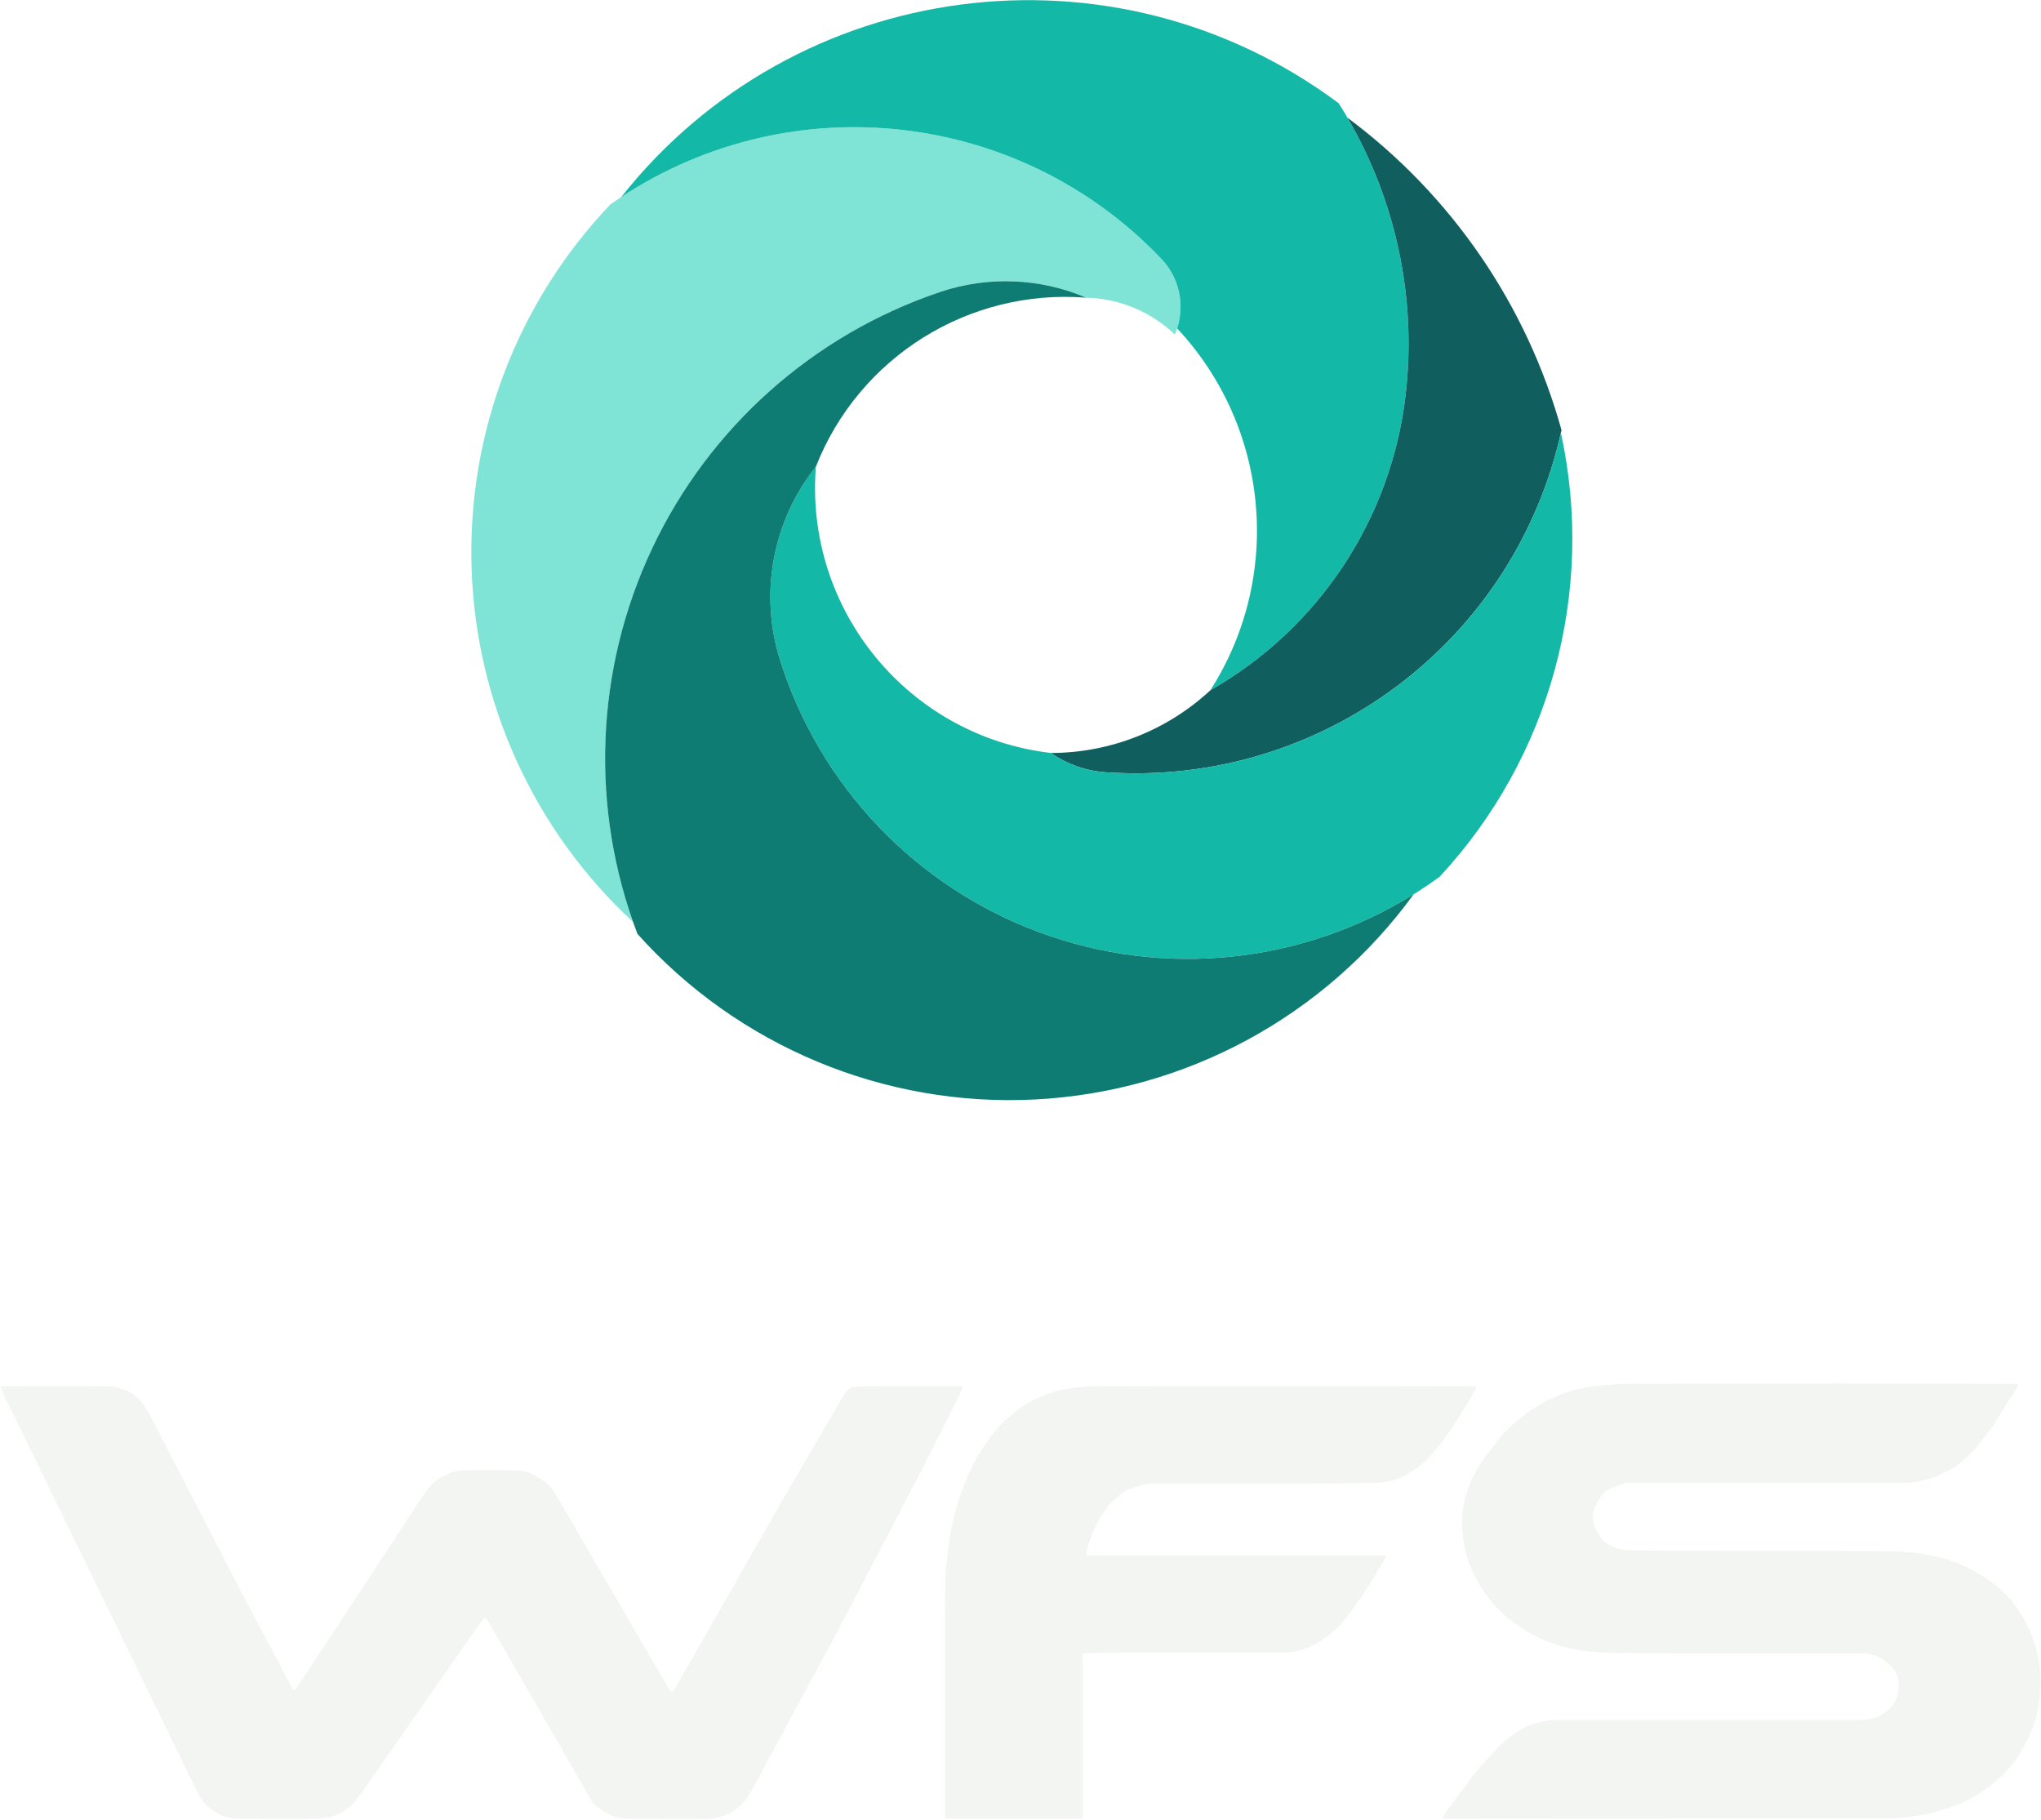
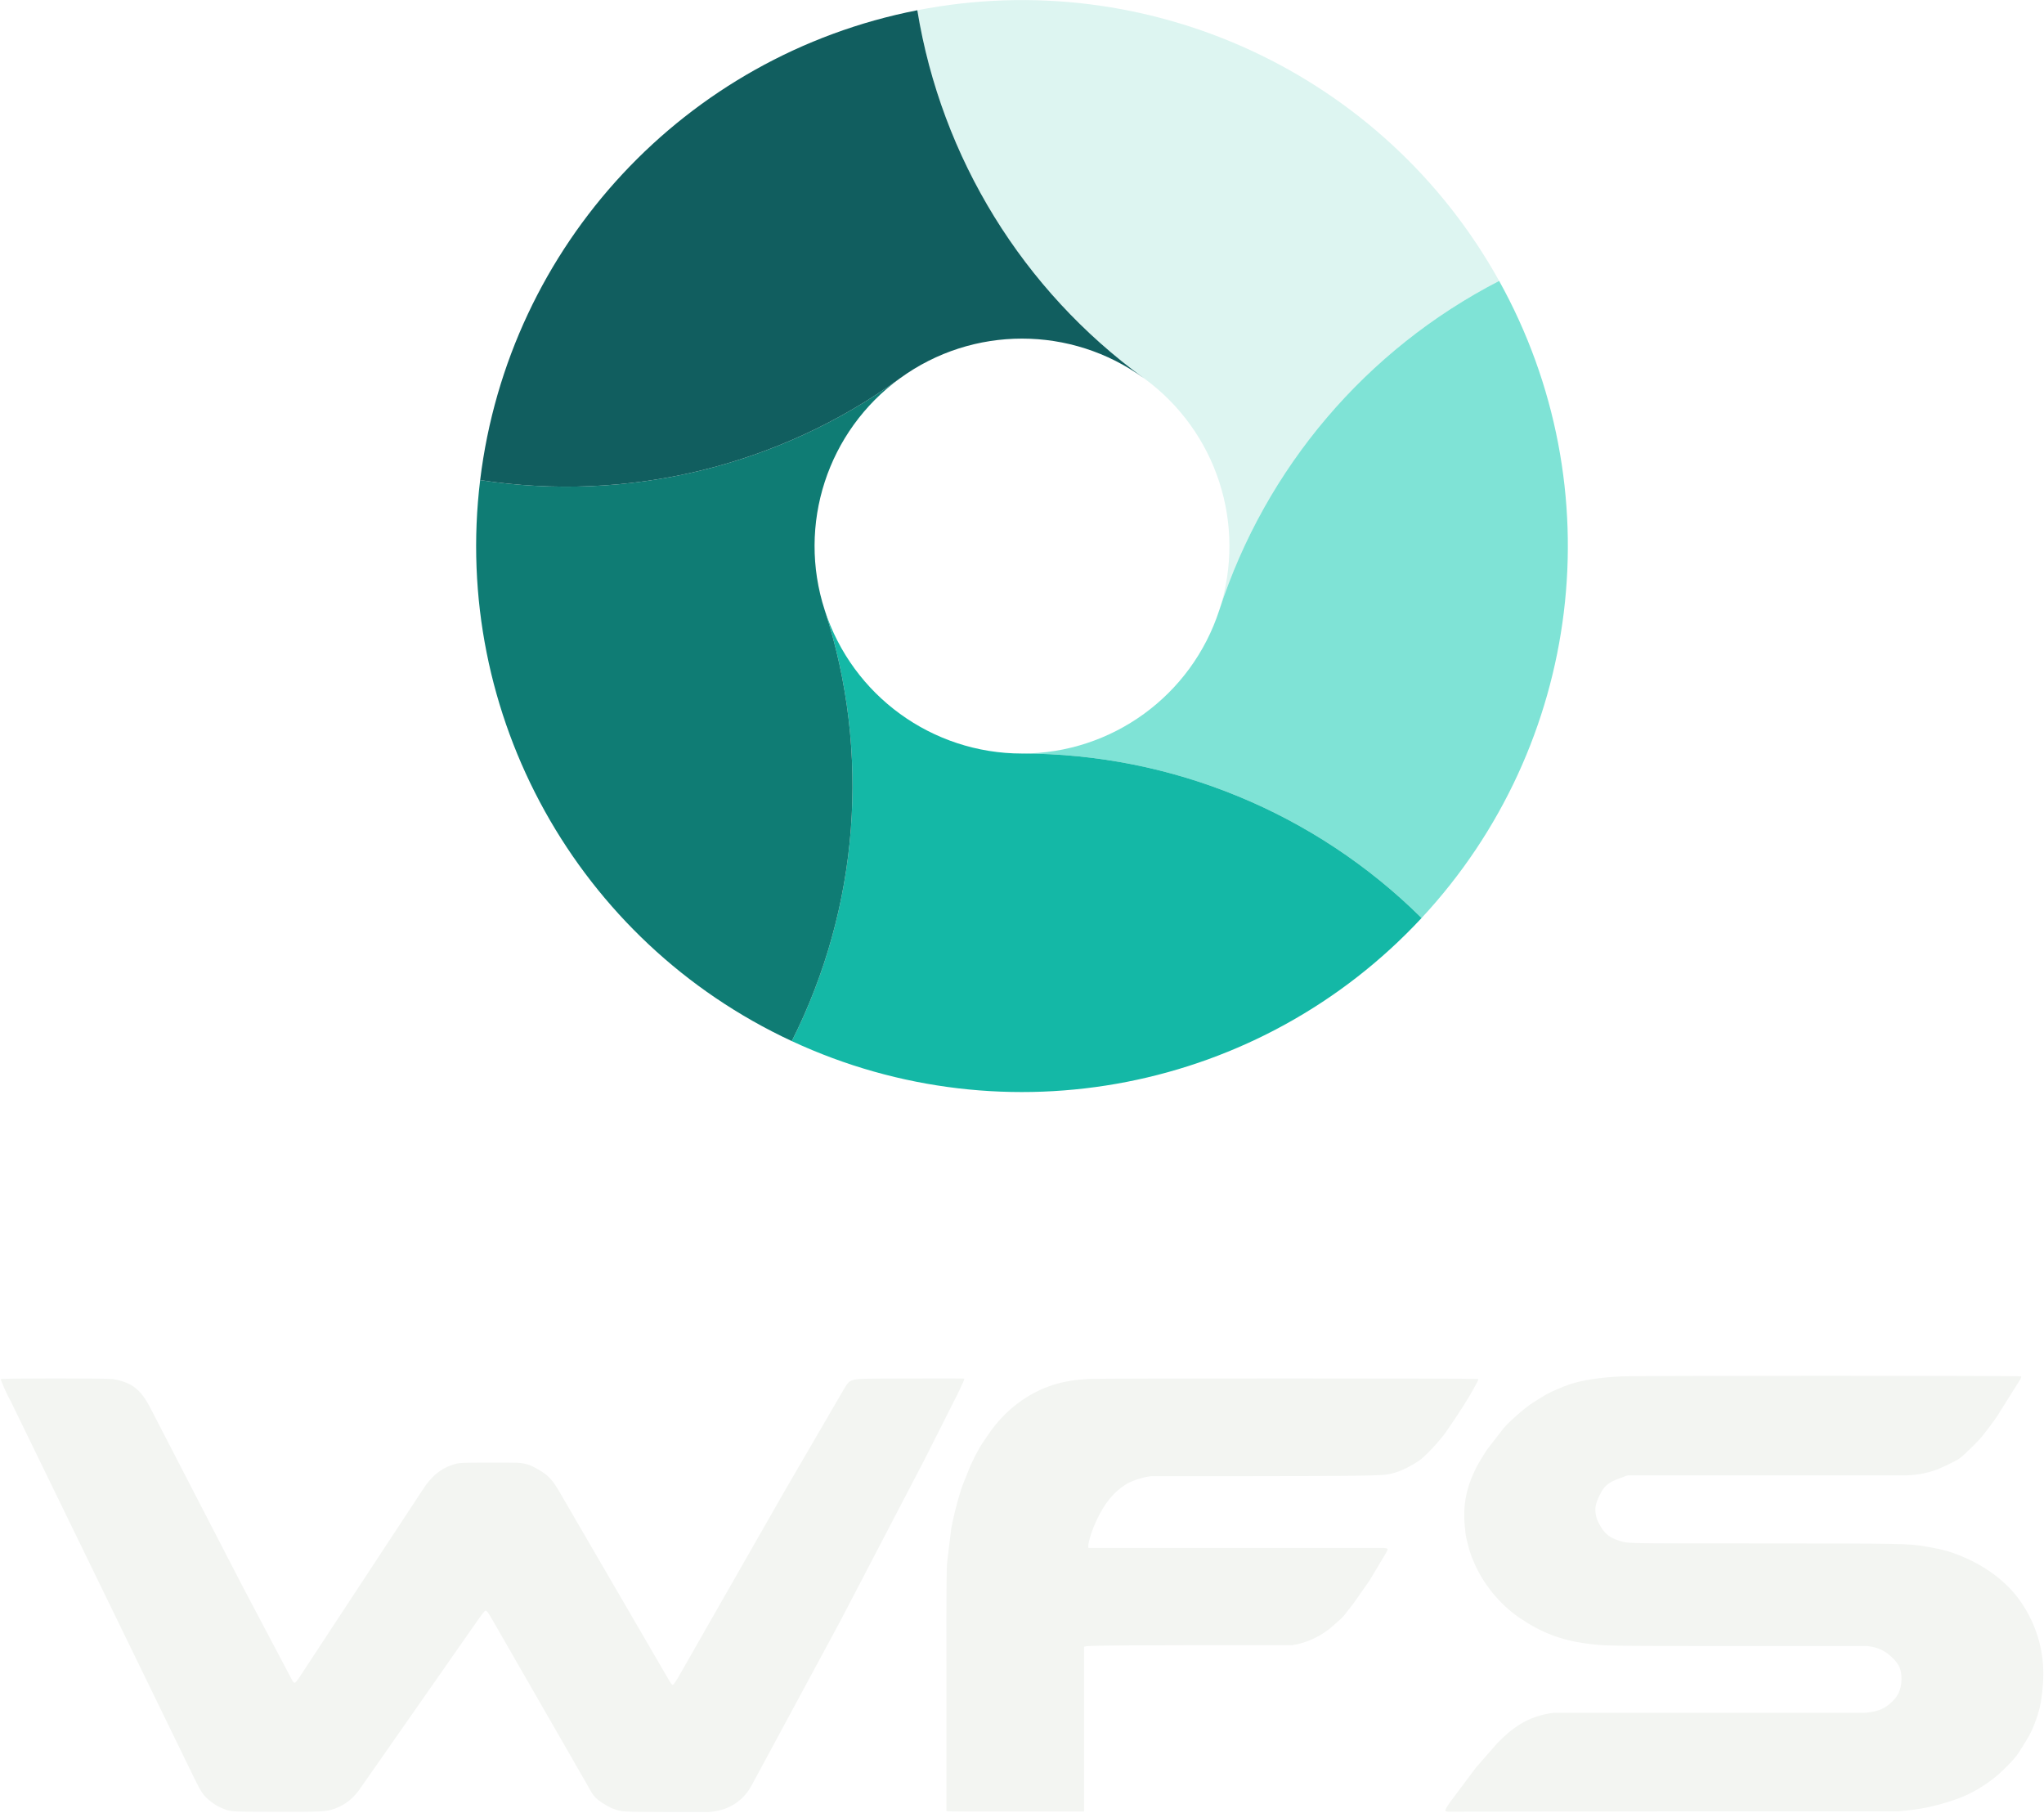
- <svg xmlns="http://www.w3.org/2000/svg" viewBox="-936.16 -503.4 1872.32 1669.2" width="1872.32" height="1669.2">
+ <svg xmlns="http://www.w3.org/2000/svg" viewBox="-936.16 -500.1 1872.32 1660.2" width="1872.32" height="1660.2">
  <g id="icon">
-     <path id="blade-1" fill="#7FE3D6" d="M -355.41 342.25 A 462.17 462.17 0 0 1 -376.19 -315.92 A 388.91 388.91 0 0 1 129.21 -266 A 63.93 63.93 0 0 1 141.59 -196.56 A 121.68 121.68 0 0 0 60.3 -230.35 A 188.4 188.4 0 0 0 -73.73 -235.59 A 451.45 451.45 0 0 0 -355.41 342.25 Z" />
-     <path id="blade-2" fill="#14B8A6" d="M 174.16 129.74 A 271.8 271.8 0 0 0 143.71 -202.17 A 63.93 63.93 0 0 0 129.21 -266 A 388.91 388.91 0 0 0 -366.29 -322.66 A 476.24 476.24 0 0 1 291.89 -408.67 A 410.67 410.67 0 0 1 353.29 -141.01 A 359.11 359.11 0 0 1 174.16 129.74 Z" />
-     <path id="blade-3" fill="#115E5F" d="M 27.83 187.25 A 215.38 215.38 0 0 0 174.16 129.74 A 359.11 359.11 0 0 0 353.29 -141.01 A 410.67 410.67 0 0 0 299.99 -395.39 A 534.99 534.99 0 0 1 496.3 -108.87 A 400.06 400.06 0 0 1 78.13 204.96 A 99.9 99.9 0 0 1 27.83 187.25 Z" />
-     <path id="blade-4" fill="#14B8A6" d="M -187.7 -75.4 A 244.9 244.9 0 0 0 27.83 187.25 A 99.9 99.9 0 0 0 78.13 204.96 A 400.06 400.06 0 0 0 495.74 -106.38 A 455.65 455.65 0 0 1 384.48 300.81 A 392.18 392.18 0 0 1 -220.48 102.39 A 192.36 192.36 0 0 1 -187.7 -75.4 Z" />
-     <path id="blade-5" fill="#0F7C74" d="M -351.38 353.24 A 451.45 451.45 0 0 1 -73.73 -235.59 A 188.4 188.4 0 0 1 60.3 -230.35 A 245.79 245.79 0 0 0 -187.7 -75.4 A 192.36 192.36 0 0 0 -220.48 102.39 A 392.18 392.18 0 0 0 360.66 316.88 A 458.37 458.37 0 0 1 -351.38 353.24 Z" />
+     <path id="blade-1" fill="#DDF5F1" d="M 111.68 -153.71 A 520 520 0 0 1 -95.89 -490.72 A 500 500 0 0 1 437.07 -242.84 A 520 520 0 0 0 180.7 58.71 A 190 190 0 0 0 111.68 -153.71 Z" />
+     <path id="blade-2" fill="#7FE3D6" d="M 180.7 58.71 A 520 520 0 0 1 437.07 -242.84 A 500 500 0 0 1 366.02 340.63 A 520 520 0 0 0 0 190 A 190 190 0 0 0 180.7 58.71 Z" />
+     <path id="blade-3" fill="#14B8A6" d="M 0 190 A 520 520 0 0 1 366.02 340.63 A 500 500 0 0 1 -210.86 453.36 A 520 520 0 0 0 -180.7 58.71 A 190 190 0 0 0 0 190 Z" />
+     <path id="blade-4" fill="#0F7C74" d="M -180.7 58.71 A 520 520 0 0 1 -210.86 453.36 A 500 500 0 0 1 -496.33 -60.44 A 520 520 0 0 0 -111.68 -153.71 A 190 190 0 0 0 -180.7 58.71 Z" />
+     <path id="blade-5" fill="#115E5F" d="M -111.68 -153.71 A 520 520 0 0 1 -496.33 -60.44 A 500 500 0 0 1 -95.89 -490.72 A 520 520 0 0 0 111.68 -153.71 A 190 190 0 0 0 -111.68 -153.71 Z" />
  </g>
  <g id="wordmark">
-     <g transform="translate(-936.16 765.8) scale(0.4)">
+     <g transform="translate(-936.16 760.1) scale(0.4)">
      <g fill="#F3F5F2">
        <path id="letter-W" d="M 1639.45 996.18 C 1676.08 989.58 1704.91 968.52 1721.97 935.89 L 1924.7 560.26 L 2116.99 191.62 L 2183.83 59.03 C 2190.28 47.61 2208.1 9.71 2208.1 7.44 C 2208.1 5.17 2221.83 5.38 2087.1 5.59 C 1969.72 5.76 1963.96 5.93 1952.6 9.44 C 1944.09 12.07 1941.11 15.25 1931.4 32.05 L 1798.5 260.36 L 1558.84 679.85 C 1549.97 696.13 1542.51 707.16 1540.35 707.16 C 1538.42 707.16 1536.7 704.56 1522.9 680.79 L 1281.11 265.07 C 1264.07 235.85 1254.76 226.27 1230 212.44 C 1216.19 204.74 1211.59 202.89 1200.02 200.41 C 1189.8 198.22 1189.34 198.21 1123.82 198.21 C 1053.27 198.21 1051.53 198.31 1036.72 203.09 C 1008.55 212.18 987.62 229.71 967.44 261.1 L 684.54 691.38 C 674.87 705.22 674.39 705.32 668.26 695.02 L 557.01 484.46 L 348.65 81.45 C 333.3 50.68 322.39 36.15 305.48 23.97 C 295.1 16.48 277.15 9.92 258.95 6.94 C 246.61 4.93 4.08 4.95 2.05 6.97 C 0.64 8.37 16.42 43.8 25.36 59.3 L 445.65 922.32 C 461.6 954.41 466.39 961.16 481.94 973.43 C 492.28 981.59 498.06 985.08 508.31 989.33 C 528.67 997.78 523.86 997.43 624.76 997.68 C 740.17 997.97 747.06 997.61 766.78 990.42 C 792.02 981.21 810.92 965.64 827.72 940.21 L 1083.33 574.39 C 1105.1 543.11 1109.67 537.19 1112.03 537.19 C 1115.22 537.19 1117.77 540.91 1133.71 568.74 L 1347.14 939.99 C 1356.03 956.84 1360.6 963.17 1368.37 969.38 C 1381.33 979.73 1396.54 988.38 1408.66 992.29 C 1424.7 997.46 1423.61 997.86 1521.49 998.14 L 1612.83 998.14 C 1613.75 999.09 1627.81 998.27 1639.45 996.18 Z" />
        <path id="letter-F" d="M 2482.45 997.01 L 2482.45 620.23 C 2484.03 617.66 2496.21 616.58 2718.6 616.27 L 2958.72 616.27 C 2993.8 611.11 3028.44 594.03 3053.12 571.35 C 3057.22 567.58 3063.79 561.81 3067.72 558.53 C 3071.64 555.25 3076.98 549.72 3079.57 546.25 C 3084.66 539.41 3086.96 536.48 3098.5 522.13 L 3136.86 467.21 L 3174.85 403.58 C 3179.41 395.67 3179.09 394.39 3169.48 393.72 L 2492.94 393.72 C 2489.01 389.8 2499.06 355.26 2512.29 327.88 C 2530.35 290.48 2549.3 267.15 2575.94 249.51 C 2589.17 240.75 2613.78 232.1 2635.69 229.26 L 2853.11 229.26 C 3108.44 229.11 3162.41 228 3177.97 225.14 C 3201.55 220.81 3220.19 212.67 3249.53 193.89 C 3261.71 186.1 3296.95 148.71 3310.55 129.17 C 3342.37 83.4 3365.02 47.53 3380.29 18.72 C 3385.19 9.47 3385.88 7.61 3384.74 6.66 C 3382.92 5.15 2522.49 5.08 2493.5 6.58 C 2463.21 8.16 2438.27 12.21 2414.37 19.45 C 2355 37.43 2300.67 78.47 2263.74 133.24 C 2259.2 139.97 2253.55 148.23 2251.2 151.6 C 2240.66 166.64 2224.7 197.87 2216.79 218.93 C 2213.67 227.21 2209.41 237.86 2207.32 242.59 C 2199.28 260.79 2184.76 314.06 2178.47 348.4 L 2169.47 422.34 C 2167.27 436.44 2167.2 487.39 2167.31 653.01 L 2167.31 996.03 C 2168.3 996.85 2179.87 996.78 2208.65 997.01 L 2482.45 997.01 Z" />
        <path id="letter-S" d="M 4346.52 996.71 C 4401.32 992.05 4433.2 984.82 4480.7 968.58 C 4517.01 956.17 4558.73 930.19 4587.1 902.33 C 4611.65 878.22 4619.48 868.79 4631.1 849.35 C 4635.27 842.36 4640.82 833.25 4643.42 829.1 C 4653.66 812.77 4664.93 783.93 4671.22 757.94 C 4675.62 739.73 4679.21 706.22 4679.27 682.67 C 4679.43 623.92 4662.37 568.35 4628.99 518.83 C 4601.09 477.46 4557.68 442.26 4504.98 418.28 C 4472.54 403.52 4450.5 397.02 4410.55 390.41 C 4368.53 383.46 4366.25 383.42 4027.78 383.27 C 3707.26 383.13 3728.53 383.57 3707.05 376.68 C 3693.42 372.31 3685.31 367.83 3677.98 360.64 C 3667.88 350.73 3657.11 331.72 3654.87 319.83 C 3651.71 303.02 3653.52 292.52 3662.93 273.29 C 3673.75 251.16 3682.98 243.36 3709.42 234.04 C 3715.96 231.74 3724.44 227.94 3728.29 227.4 L 4366.76 227.4 C 4394.58 226.16 4411.14 222.1 4430.32 216.05 C 4442.11 212.32 4480.59 193.77 4487.94 188.27 C 4498.46 180.39 4532.21 147.16 4540.06 136.95 C 4568.71 99.69 4573.19 93.45 4581.26 79.57 L 4626.64 7.33 C 4628.9 3.01 4629.22 1.72 4628.26 0.77 C 4626.56 -0.93 3745.48 -0.92 3713.28 0.77 C 3661.36 3.51 3624.73 9.11 3595.01 18.84 C 3580.16 23.7 3549.45 36.98 3540.63 42.35 C 3536.67 44.76 3528.34 49.82 3522.13 53.6 C 3507 62.8 3501.29 66.85 3486.72 78.74 C 3470.42 92.04 3450.82 110.38 3443.38 119.3 L 3404.47 169.62 C 3401.91 173.95 3396.45 182.73 3392.35 189.13 C 3379 209.97 3365.86 239.88 3360.22 262.24 C 3353.18 290.2 3351.49 314.68 3354.52 345.1 C 3356.49 364.97 3356.69 366.16 3360.31 380.89 C 3365.31 401.19 3367.8 408.73 3375.41 426.55 C 3396.66 476.29 3434.55 522.6 3478.81 552.94 C 3528.82 587.22 3574.68 604.85 3633.82 612.52 C 3674.32 617.78 3664.4 618.1 3977.22 618.15 L 4275.51 618.15 C 4299.98 620.51 4316.96 628.71 4333.93 645.22 C 4349.52 660.39 4354.55 672.33 4354.45 693.97 C 4354.33 718.25 4346.21 735.1 4326.97 750.97 C 4312.05 763.27 4296.03 769.46 4267.89 771.17 L 3557.23 771.17 C 3528.21 774.34 3499.48 785.03 3478.76 798.69 C 3459.32 811.51 3452.17 817.48 3429.41 839.92 L 3380.52 895.84 L 3325.31 969.47 C 3316.16 981.42 3309.61 992.12 3309.96 994.55 C 3310.23 996.48 3310.9 996.99 3316.38 997.43 L 3824.86 996.71 L 4346.52 996.71 Z" />
      </g>
    </g>
  </g>
</svg>
